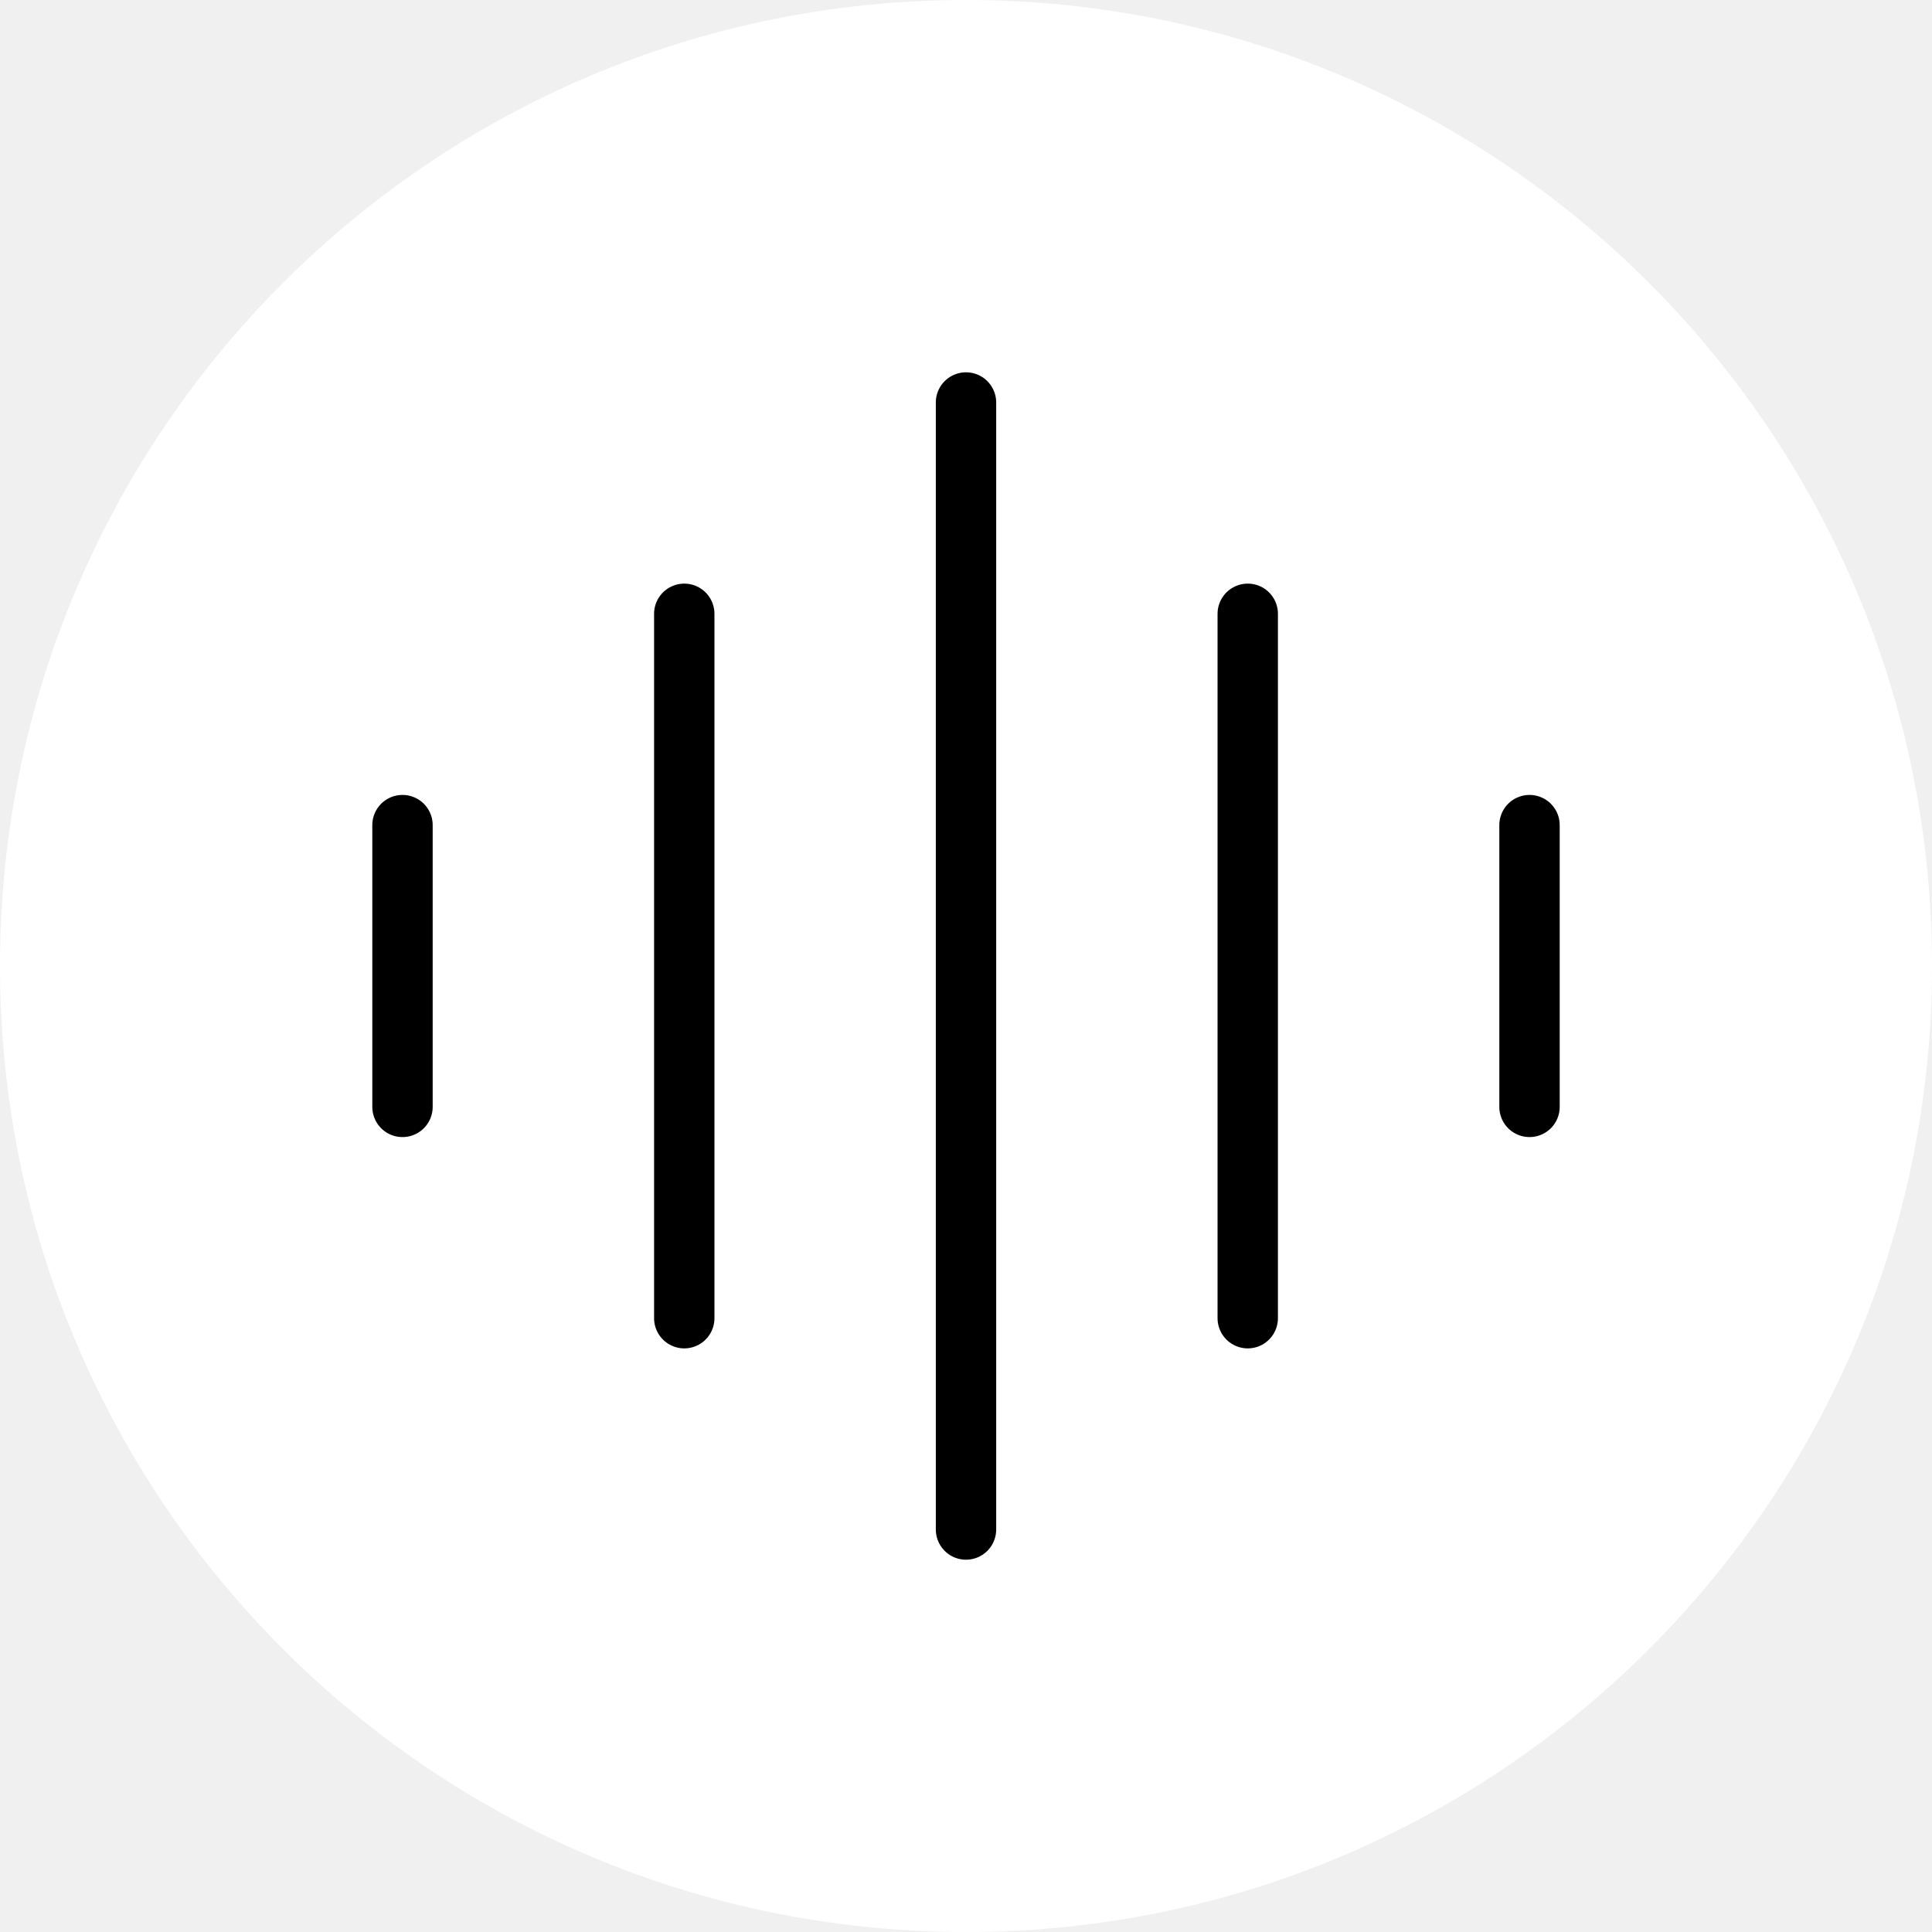
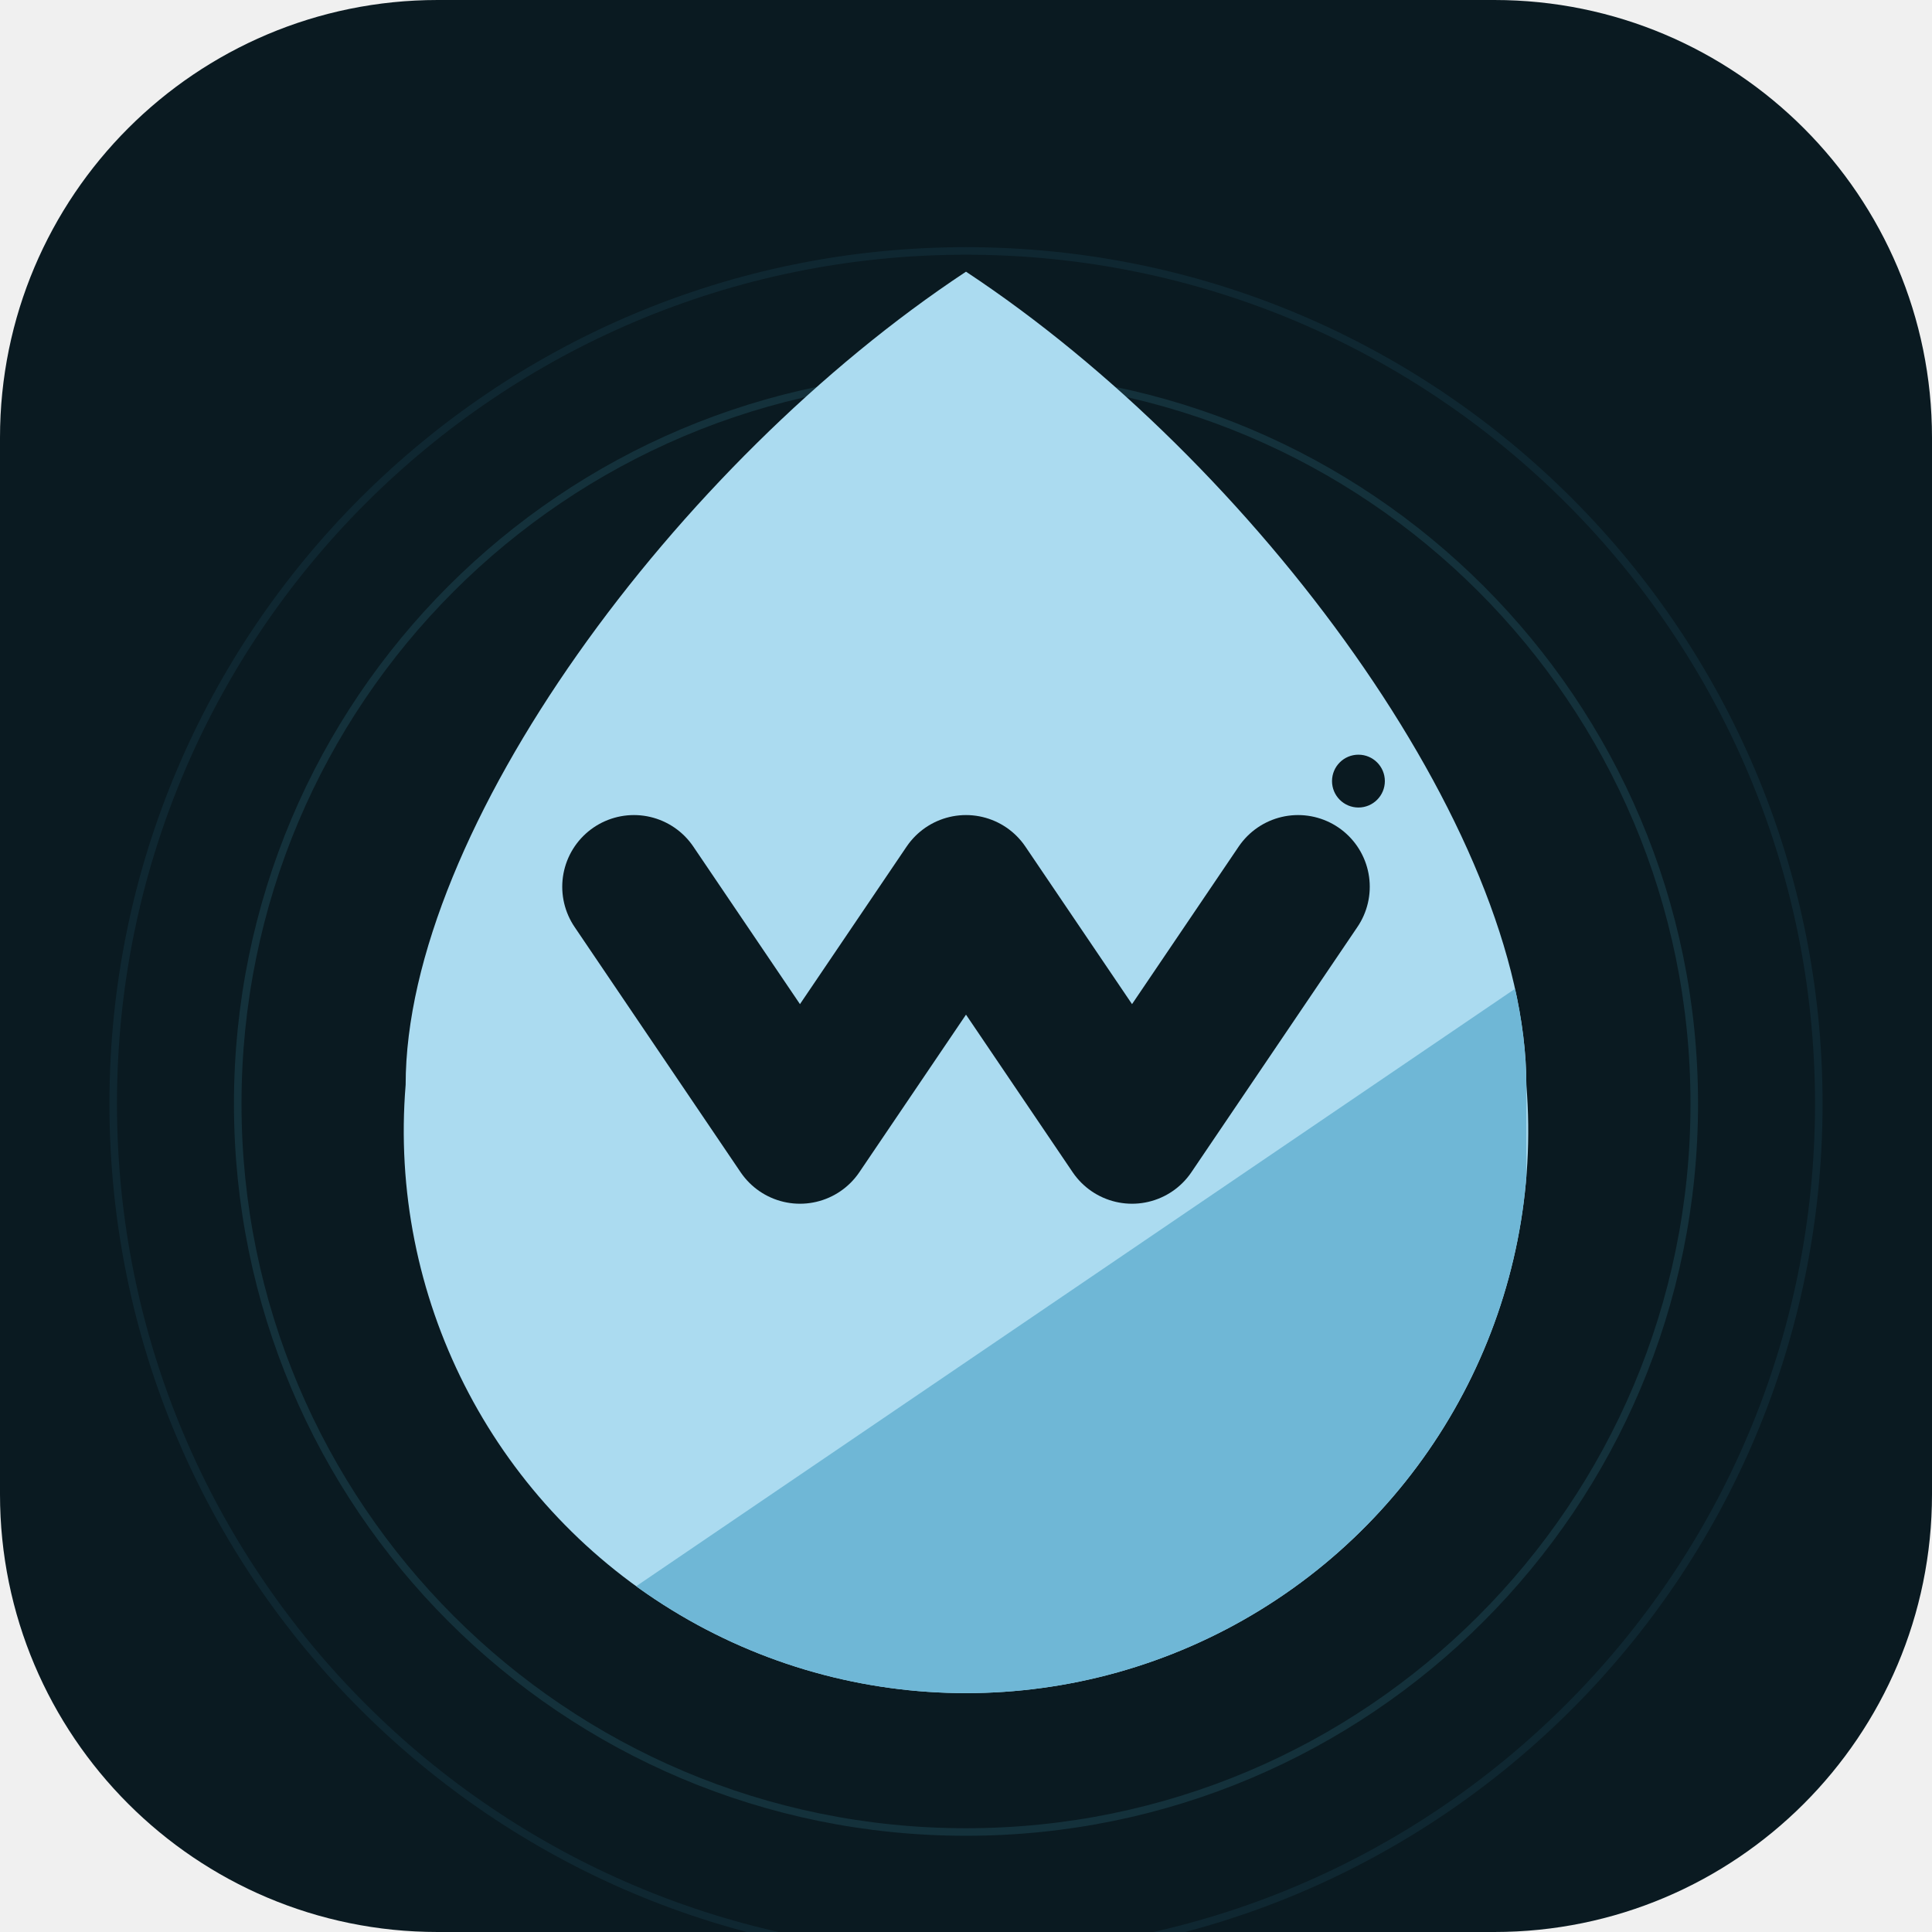
- <svg xmlns="http://www.w3.org/2000/svg" width="64" height="64" viewBox="0 0 64 64">
-   <circle cx="32" cy="32" r="32" fill="white" />
-   <path d="M13.333 27.333V36.667" stroke="black" stroke-width="2" stroke-linecap="round" />
-   <path d="M22.667 20.333V43.667" stroke="black" stroke-width="2" stroke-linecap="round" />
-   <path d="M32.0 13.333V50.667" stroke="black" stroke-width="2" stroke-linecap="round" />
-   <path d="M41.333 20.333V43.667" stroke="black" stroke-width="2" stroke-linecap="round" />
-   <path d="M50.667 27.333V36.667" stroke="black" stroke-width="2" stroke-linecap="round" />
+ <svg xmlns="http://www.w3.org/2000/svg" width="64" height="64" viewBox="0 0 1024 1024">
+   <defs>
+     <clipPath id="drop">
+       <path d="M512 144C665 245 809 440 809 575A298 298 0 1 1 215 575C215 440 359 245 512 144Z" />
+     </clipPath>
+   </defs>
+   <rect width="1024" height="1024" rx="232" fill="#0A1A21" />
+   <circle cx="512" cy="585" r="386" fill="none" stroke="#14313B" stroke-width="4" />
+   <circle cx="512" cy="585" r="452" fill="none" stroke="#0F2731" stroke-width="4" />
+   <path d="M512 144C665 245 809 440 809 575A298 298 0 1 1 215 575C215 440 359 245 512 144Z" fill="#ABDBF0" />
+   <g clip-path="url(#drop)">
+     <path d="M809 520V900H250Z" fill="#6FB7D6" />
+   </g>
+   <path d="M336 470L424 600L512 470L600 600L688 470" fill="none" stroke="#0A1A21" stroke-width="76" stroke-linecap="round" stroke-linejoin="round" />
+   <circle cx="720" cy="414" r="14" fill="#0A1A21" />
</svg>
